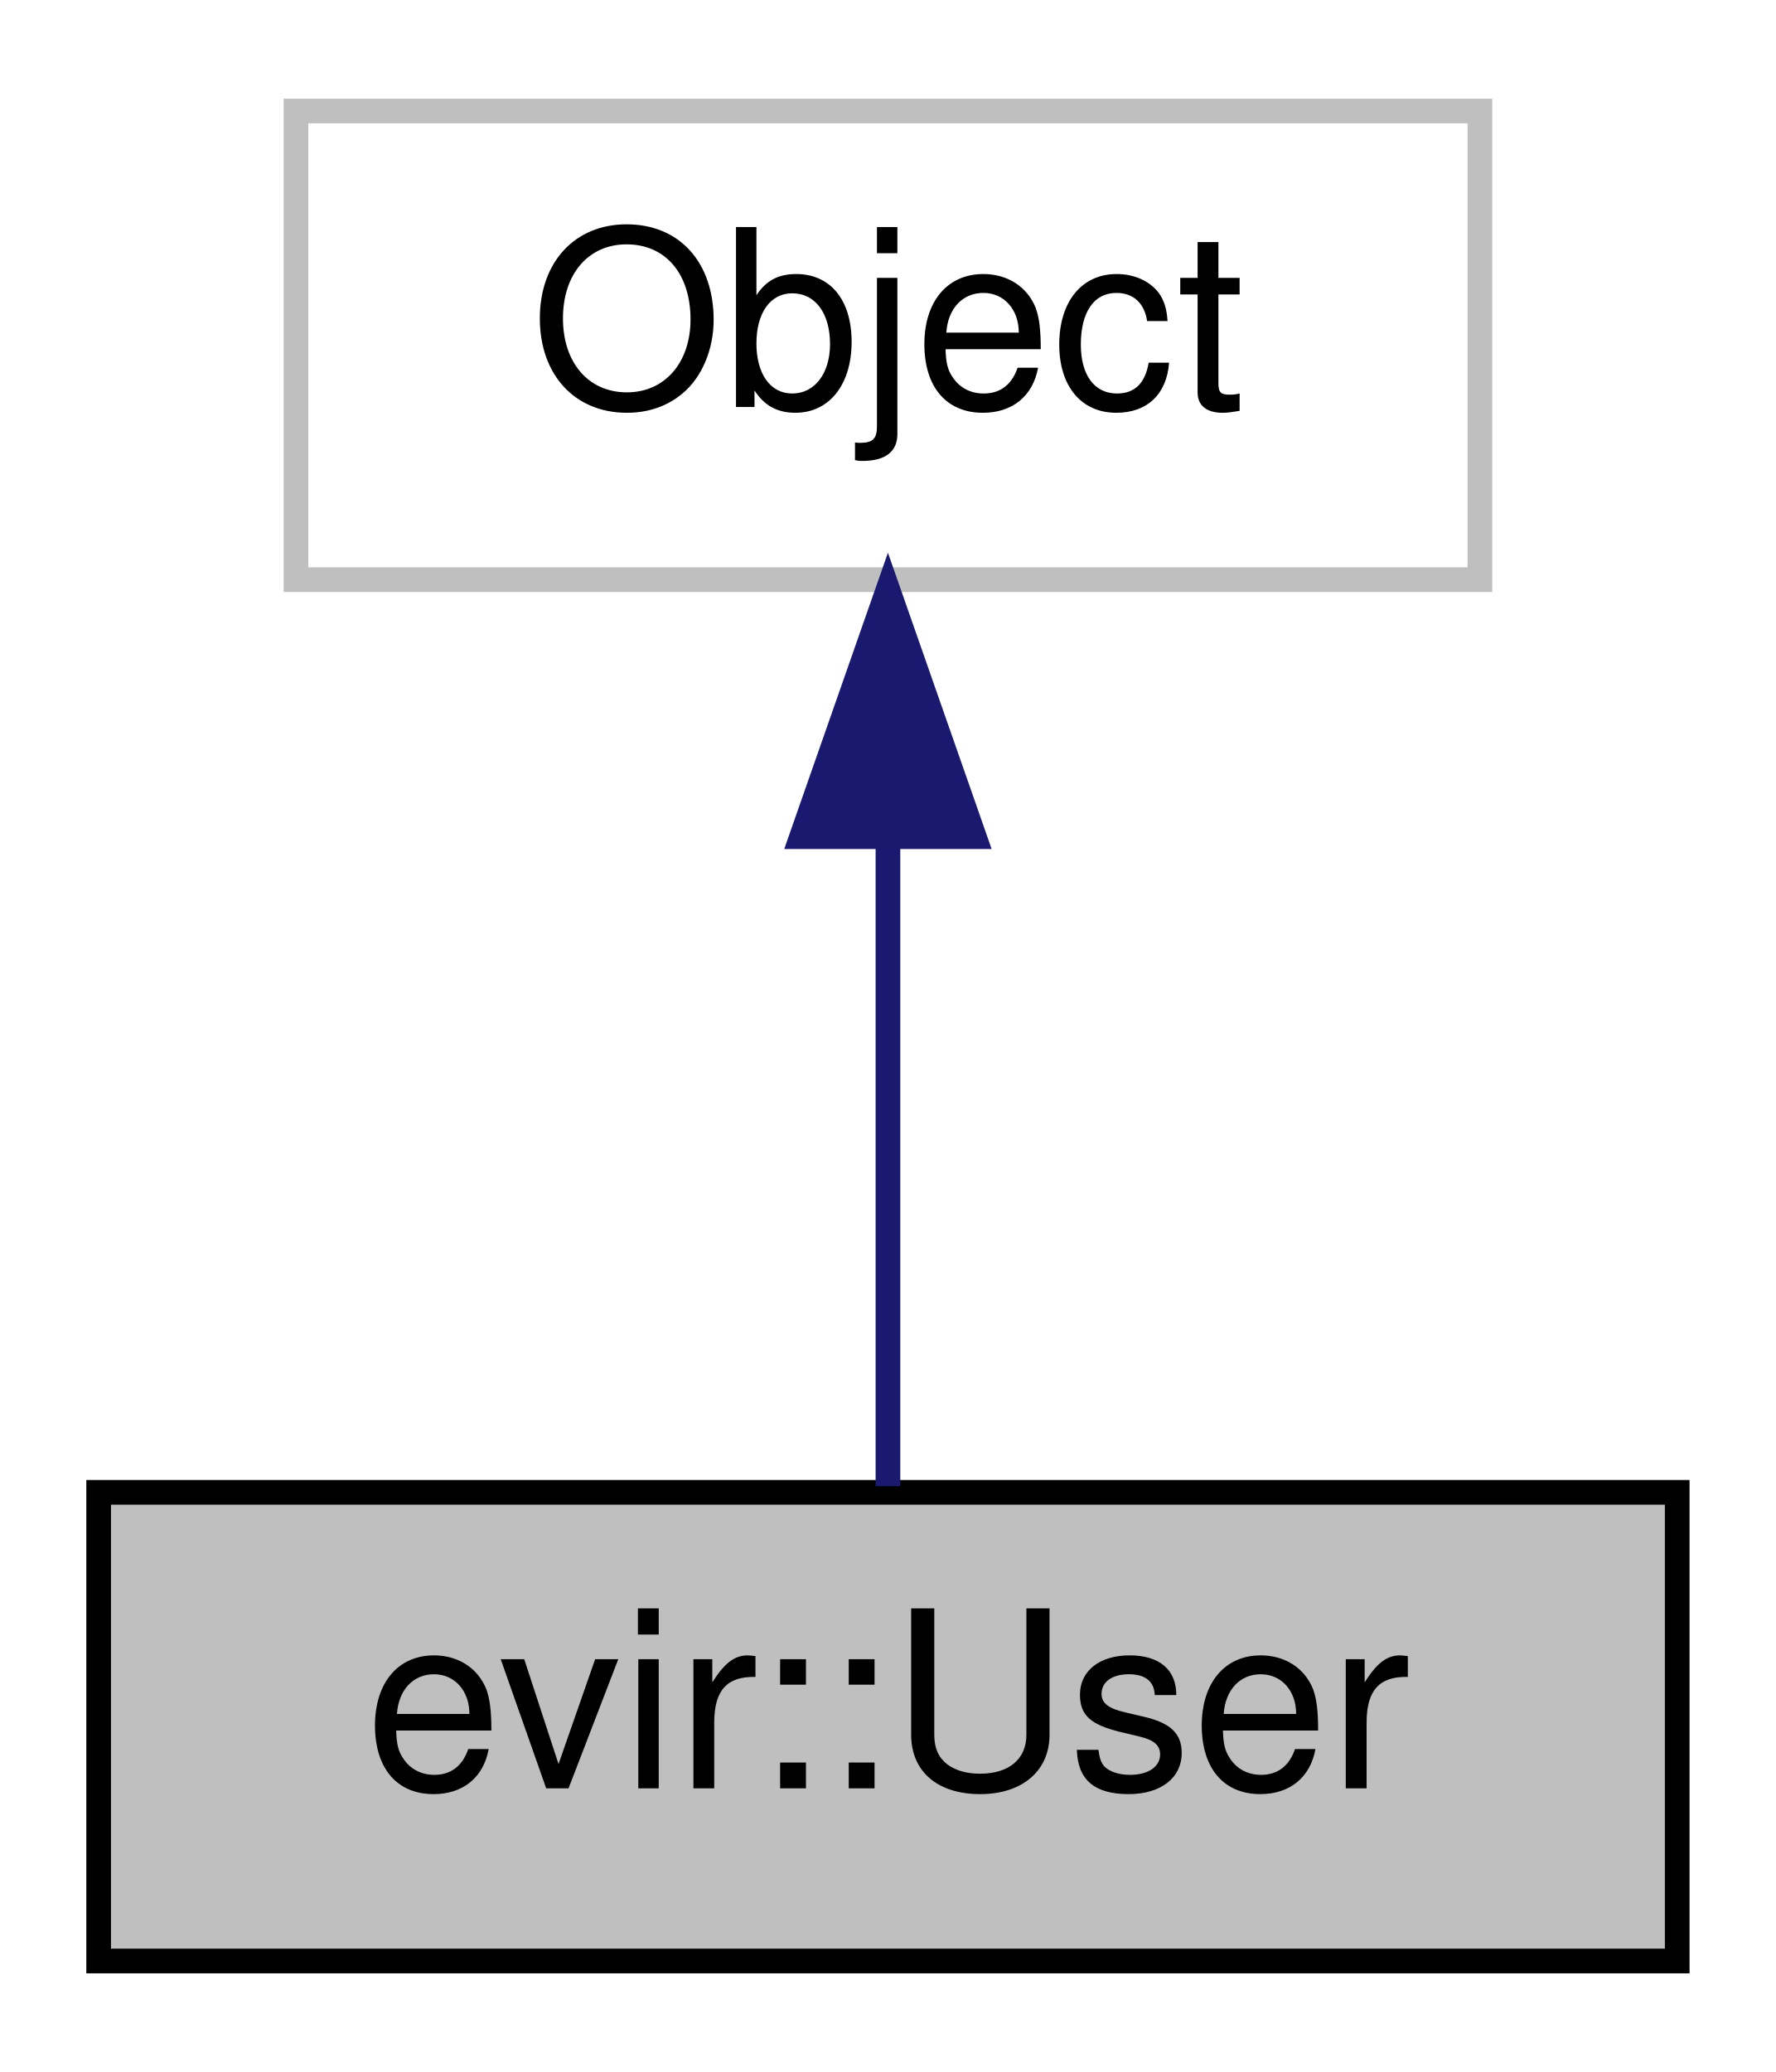
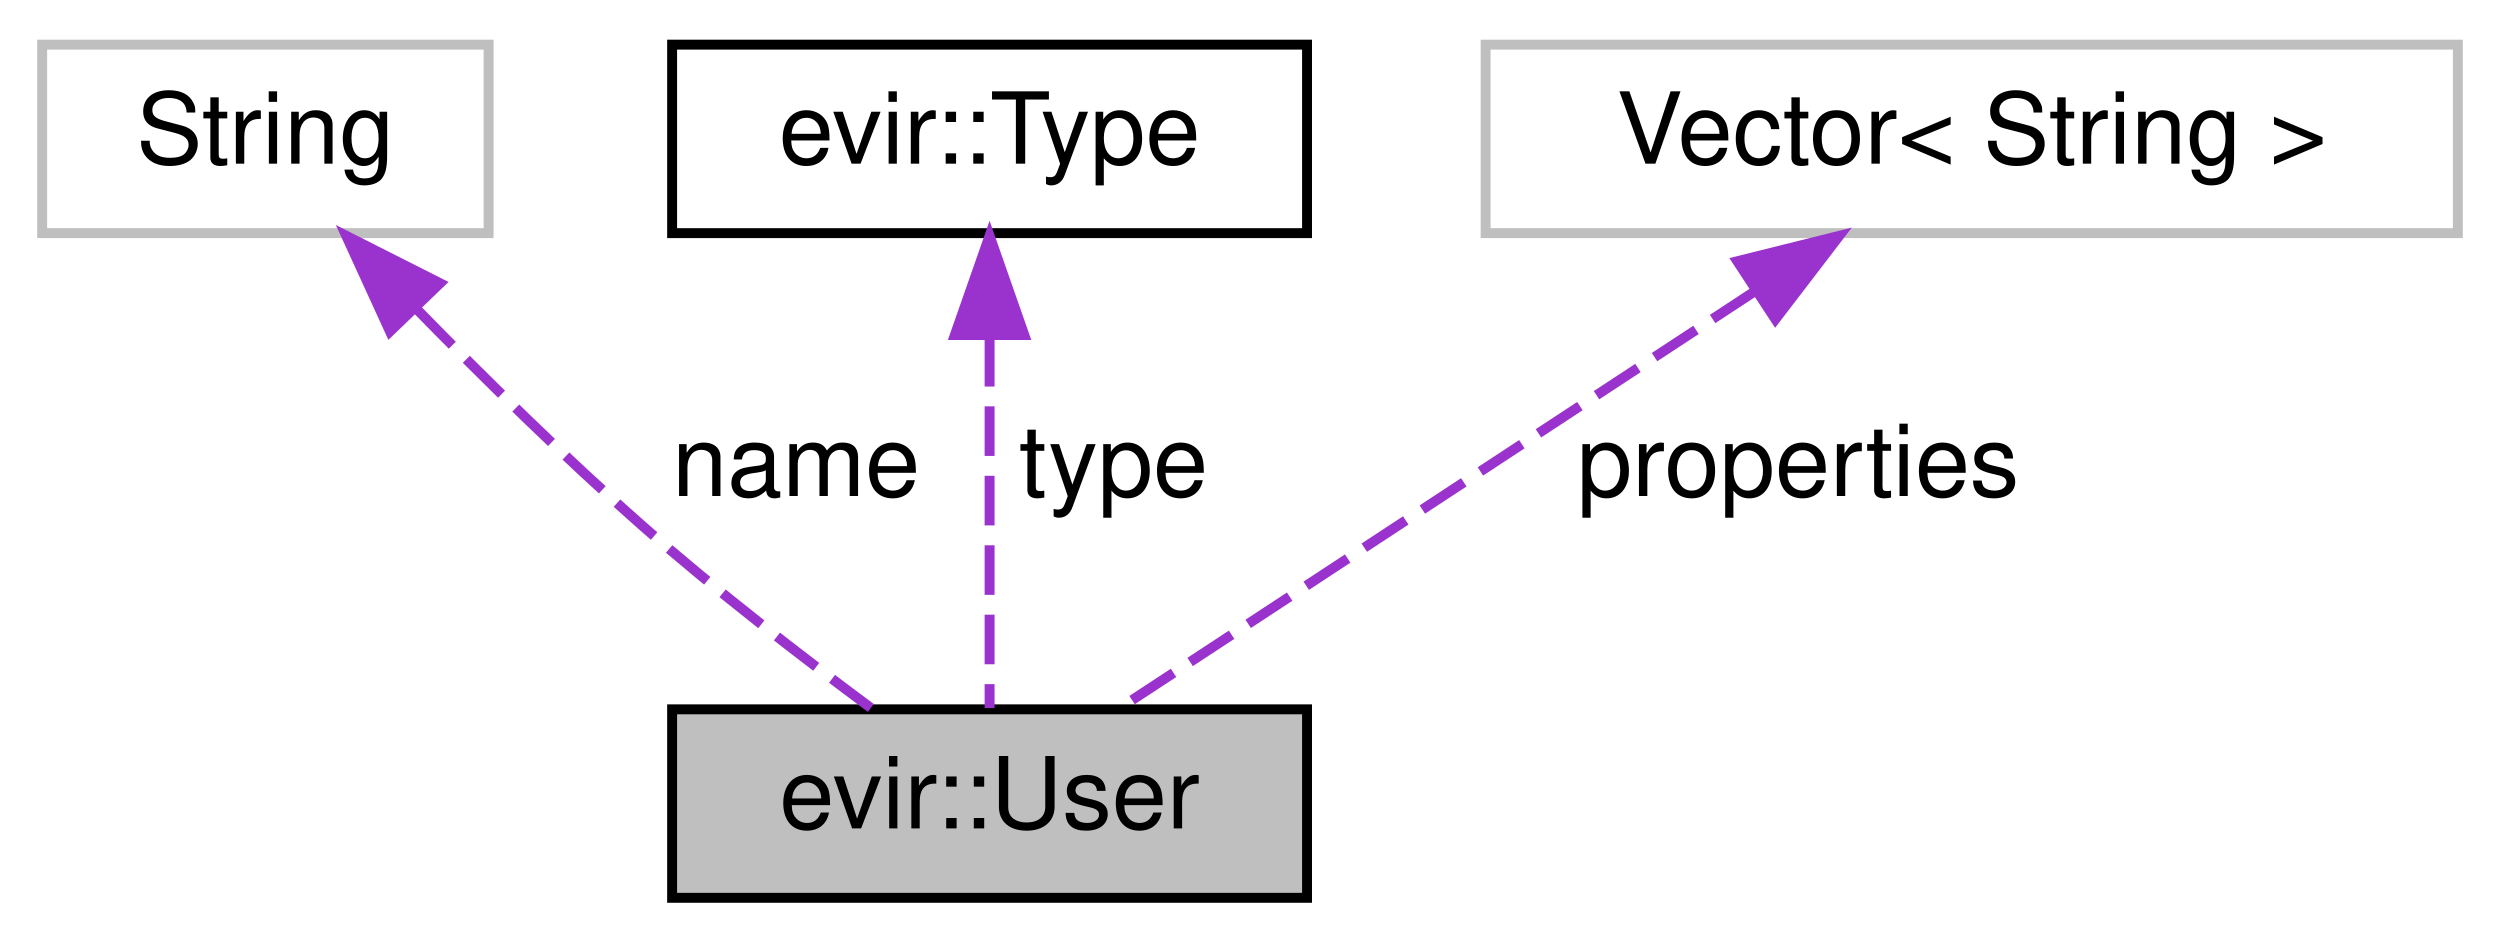
- <svg xmlns="http://www.w3.org/2000/svg" xmlns:xlink="http://www.w3.org/1999/xlink" width="72pt" height="84pt" viewBox="0.00 0.00 72.00 84.00">
-   <g id="graph0" class="graph" transform="scale(1 1) rotate(0) translate(4 80)">
+ <svg xmlns="http://www.w3.org/2000/svg" xmlns:xlink="http://www.w3.org/1999/xlink" width="252pt" height="95pt" viewBox="0.00 0.00 251.50 95.00">
+   <g id="graph0" class="graph" transform="scale(1 1) rotate(0) translate(4 91)">
    <g id="node1" class="node">
      <g id="a_node1">
        <a xlink:title=" ">
-           <polygon fill="#bfbfbf" stroke="black" points="0,-0.5 0,-19.5 64,-19.5 64,-0.5 0,-0.5" />
-           <text text-anchor="middle" x="32" y="-7.5" font-family="Helvetica,sans-Serif" font-size="10.00">evir::User</text>
+           <polygon fill="#bfbfbf" stroke="black" points="63.5,-0.5 63.5,-19.5 127.5,-19.5 127.5,-0.5 63.5,-0.5" />
+           <text text-anchor="middle" x="95.5" y="-7.5" font-family="Helvetica,sans-Serif" font-size="10.00">evir::User</text>
        </a>
      </g>
    </g>
    <g id="node2" class="node">
      <g id="a_node2">
        <a xlink:title=" ">
-           <polygon fill="none" stroke="#bfbfbf" points="8,-56.5 8,-75.5 56,-75.5 56,-56.5 8,-56.5" />
-           <text text-anchor="middle" x="32" y="-63.5" font-family="Helvetica,sans-Serif" font-size="10.00">Object</text>
+           <polygon fill="none" stroke="#bfbfbf" points="0,-67.5 0,-86.5 45,-86.5 45,-67.5 0,-67.5" />
+           <text text-anchor="middle" x="22.5" y="-74.5" font-family="Helvetica,sans-Serif" font-size="10.00">String</text>
        </a>
      </g>
    </g>
    <g id="edge1" class="edge">
-       <path fill="none" stroke="midnightblue" d="M32,-45.8C32,-36.91 32,-26.78 32,-19.75" />
-       <polygon fill="midnightblue" stroke="midnightblue" points="28.5,-46.08 32,-56.08 35.5,-46.08 28.5,-46.08" />
+       <path fill="none" stroke="#9a32cd" stroke-dasharray="5,2" d="M37.83,-59.76C44.59,-52.85 52.74,-44.82 60.5,-38 67.88,-31.51 76.63,-24.76 83.53,-19.64" />
+       <polygon fill="#9a32cd" stroke="#9a32cd" points="35.06,-57.59 30.65,-67.23 40.11,-62.45 35.06,-57.59" />
+       <text text-anchor="middle" x="76" y="-41" font-family="Helvetica,sans-Serif" font-size="10.00"> name</text>
+     </g>
+     <g id="node3" class="node">
+       <g id="a_node3">
+         <a xlink:href="classevir_1_1Type.html" target="_top" xlink:title="The interface for types.">
+           <polygon fill="none" stroke="black" points="63.5,-67.5 63.5,-86.5 127.5,-86.5 127.5,-67.5 63.5,-67.5" />
+           <text text-anchor="middle" x="95.5" y="-74.5" font-family="Helvetica,sans-Serif" font-size="10.00">evir::Type</text>
+         </a>
+       </g>
+     </g>
+     <g id="edge2" class="edge">
+       <path fill="none" stroke="#9a32cd" stroke-dasharray="5,2" d="M95.5,-57.04C95.5,-44.67 95.5,-29.12 95.5,-19.63" />
+       <polygon fill="#9a32cd" stroke="#9a32cd" points="92,-57.23 95.5,-67.23 99,-57.23 92,-57.23" />
+       <text text-anchor="middle" x="108" y="-41" font-family="Helvetica,sans-Serif" font-size="10.00"> type</text>
+     </g>
+     <g id="node4" class="node">
+       <g id="a_node4">
+         <a xlink:title=" ">
+           <polygon fill="none" stroke="#bfbfbf" points="145.5,-67.5 145.5,-86.5 243.5,-86.5 243.5,-67.5 145.5,-67.5" />
+           <text text-anchor="middle" x="194.5" y="-74.5" font-family="Helvetica,sans-Serif" font-size="10.00">Vector&lt; String &gt;</text>
+         </a>
+       </g>
+     </g>
+     <g id="edge3" class="edge">
+       <path fill="none" stroke="#9a32cd" stroke-dasharray="5,2" d="M172.56,-61.59C152.97,-48.74 124.94,-30.33 108.64,-19.63" />
+       <polygon fill="#9a32cd" stroke="#9a32cd" points="170.87,-64.67 181.15,-67.23 174.71,-58.82 170.87,-64.67" />
+       <text text-anchor="middle" x="177" y="-41" font-family="Helvetica,sans-Serif" font-size="10.00"> properties</text>
    </g>
  </g>
</svg>
